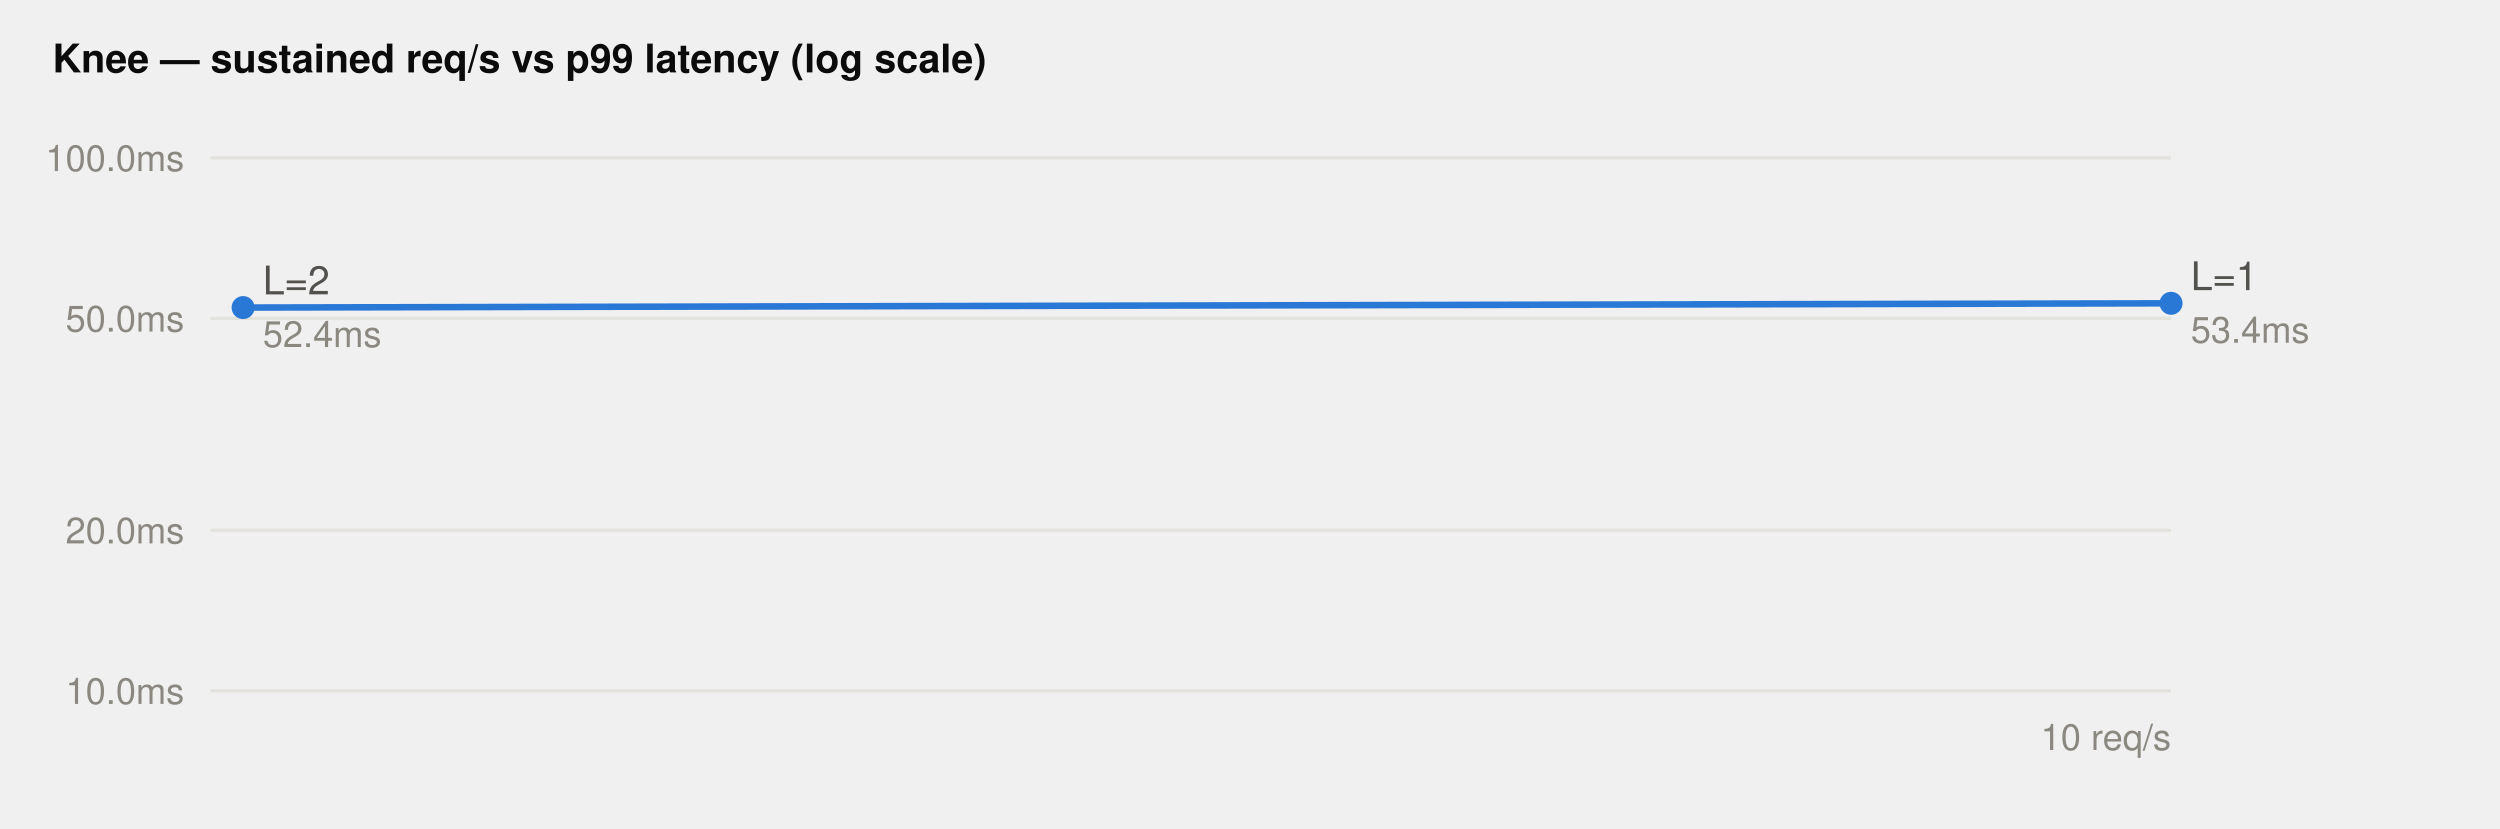
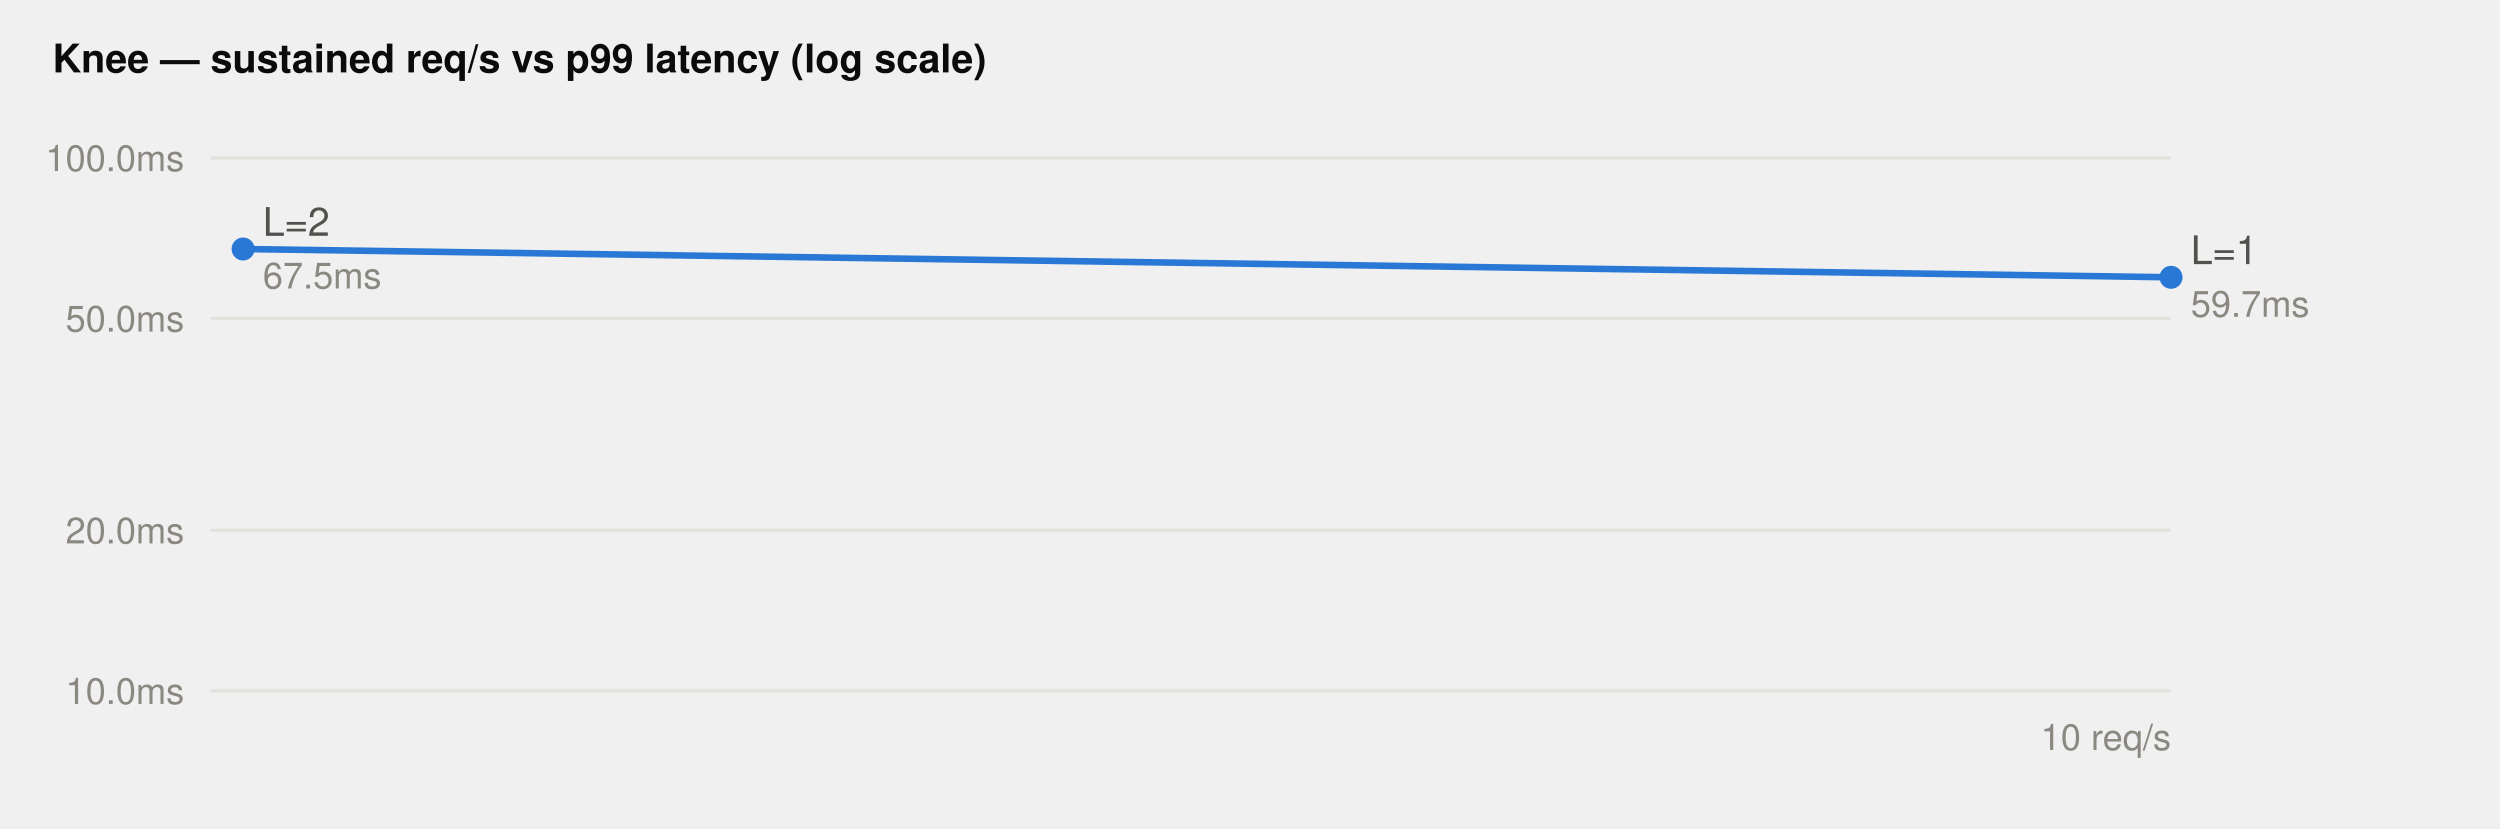
<svg xmlns="http://www.w3.org/2000/svg" viewBox="0 0 760 252" role="img" aria-label="Knee/saturation curve — sustained req/s vs p99 latency">
  <style>
text { fill: #52514e; font: 12px -apple-system, 'Segoe UI', Helvetica, Arial, sans-serif; }
.title { fill: #0b0b0b; font-weight: 600; }
.muted { fill: #8a8880; font-size: 11px; }
.grid { stroke: #e4e2dd; stroke-width: 1; }
.s1 { fill: #2a78d6; } .s1s { stroke: #2a78d6; }
.s2 { fill: #1baf7a; } .s2s { stroke: #1baf7a; }
@media (prefers-color-scheme: dark) {
text { fill: #c3c2b7; }
.title { fill: #ffffff; }
.muted { fill: #8f8e85; }
.grid { stroke: #3a3a38; }
.s1 { fill: #3987e5; } .s1s { stroke: #3987e5; }
.s2 { fill: #199e70; } .s2s { stroke: #199e70; }
}
</style>
  <text x="16" y="22" class="title">Knee — sustained req/s vs p99 latency (log scale)</text>
  <line class="grid" x1="64" y1="210.0" x2="660" y2="210.0" />
  <text class="muted" x="56.0" y="214.0" text-anchor="end">10.0ms</text>
  <line class="grid" x1="64" y1="161.2" x2="660" y2="161.2" />
  <text class="muted" x="56.0" y="165.2" text-anchor="end">20.0ms</text>
  <line class="grid" x1="64" y1="96.8" x2="660" y2="96.8" />
  <text class="muted" x="56.0" y="100.8" text-anchor="end">50.0ms</text>
  <line class="grid" x1="64" y1="48.0" x2="660" y2="48.0" />
  <text class="muted" x="56.0" y="52.0" text-anchor="end">100.0ms</text>
  <text class="muted" x="660" y="228.0" text-anchor="end">10 req/s</text>
-   <polyline class="s1s" fill="none" stroke-width="2" points="660.0,92.2 73.9,93.5" />
-   <circle class="s1" cx="660.0" cy="92.2" r="3.5" />
-   <text x="666.0" y="88.2">L=1</text>
-   <text class="muted" x="666.0" y="104.2">53.4ms</text>
-   <circle class="s1" cx="73.9" cy="93.5" r="3.5" />
-   <text x="79.9" y="89.5">L=2</text>
-   <text class="muted" x="79.9" y="105.5">52.4ms</text>
+   <polyline class="s1s" fill="none" stroke-width="2" points="660.0,84.3 73.9,75.7" />
+   <circle class="s1" cx="660.0" cy="84.3" r="3.5" />
+   <text x="666.0" y="80.3">L=1</text>
+   <text class="muted" x="666.0" y="96.3">59.7ms</text>
+   <circle class="s1" cx="73.9" cy="75.7" r="3.5" />
+   <text x="79.9" y="71.7">L=2</text>
+   <text class="muted" x="79.9" y="87.7">67.5ms</text>
</svg>
